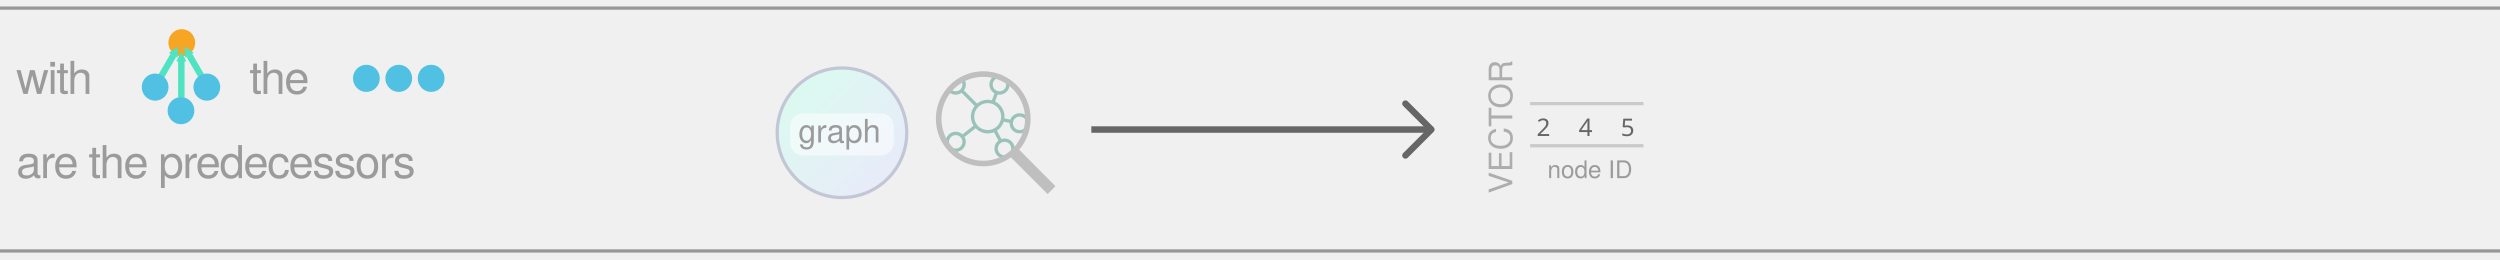
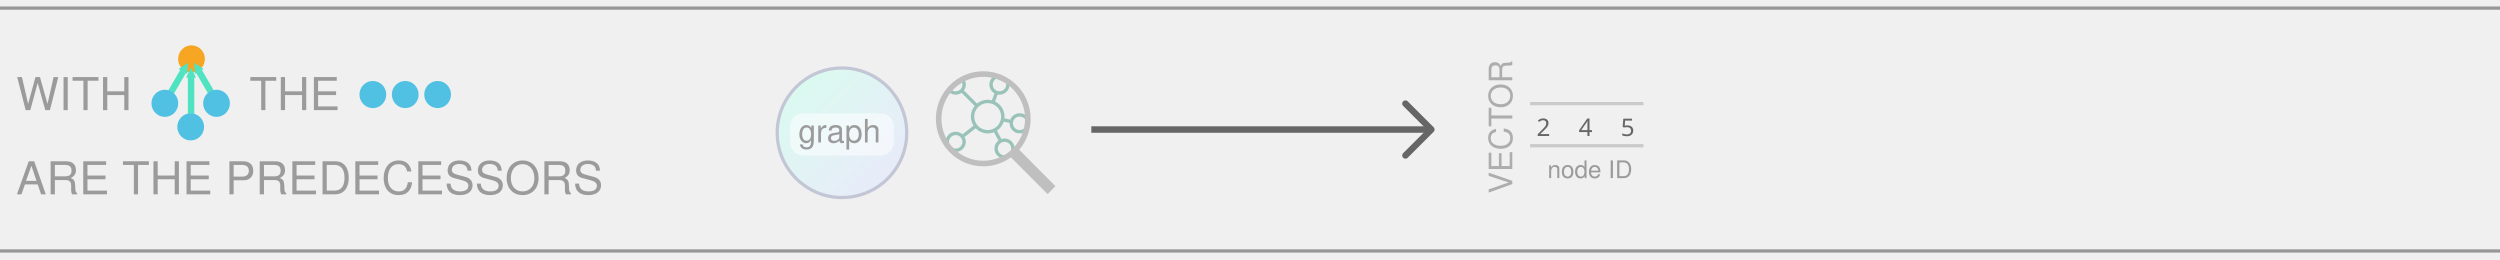
<svg xmlns="http://www.w3.org/2000/svg" xmlns:xlink="http://www.w3.org/1999/xlink" width="772px" height="80px" viewBox="0 0 772 80" version="1.1">
  <defs>
    <rect id="path-1" x="-6" y="2" width="784" height="76" />
    <mask id="mask-2" maskContentUnits="userSpaceOnUse" maskUnits="objectBoundingBox" x="0" y="0" width="784" height="76" fill="white">
      <use xlink:href="#path-1" />
    </mask>
    <linearGradient x1="14.999%" y1="13.838%" x2="87.396%" y2="88.282%" id="linearGradient-3">
      <stop stop-color="#DBFAF0" offset="0%" />
      <stop stop-color="#E8EBF9" offset="97.322%" />
      <stop stop-color="#E8EAF9" offset="100%" />
    </linearGradient>
  </defs>
  <g id="Graph-Functions---inspection" stroke="none" stroke-width="1" fill="none" fill-rule="evenodd">
    <use id="Rectangle" stroke="#979797" mask="url(#mask-2)" stroke-width="2" xlink:href="#path-1" />
    <g id="graph-object" transform="translate(240, 21)">
      <ellipse id="graph-shape" stroke="#C2C6D5" stroke-width="1" fill="url(#linearGradient-3)" fill-rule="evenodd" cx="20" cy="20" rx="20" ry="20" />
      <rect id="graph-text-box" fill-opacity="0.528" fill="#FFFFFF" fill-rule="evenodd" x="4" y="14" width="32" height="13" rx="4" />
      <text id="graph-text" font-family="Helvetica-Light, Helvetica" font-size="10" font-weight="300" fill="#9B9B9B">
        <tspan x="6.5" y="23">graph</tspan>
      </text>
    </g>
    <g id="invert_selection" transform="translate(337, 30)" stroke="#666666">
      <g id="Wireframe-Line-01">
        <g>
          <polyline id="arrowhead" stroke-width="2" stroke-linecap="round" stroke-linejoin="round" points="97 2 105 10 97 18" />
          <path d="M104,10 L0,10" id="Line" stroke-width="2" />
        </g>
      </g>
    </g>
    <g id="Group-2-Copy-6" transform="translate(289, 22)" fill-rule="nonzero">
      <g id="Mind-Map_bfbfbf" transform="translate(3, 1)" fill-opacity="0.435" fill="#288872">
        <path d="M3.522,2.427 C2.753,3.092 3.452,2.524 2.338,3.42 C1.61,3.977 2.589,3.114 0.507,4.82 C1.065,5.674 2.029,6.24 3.12,6.24 C3.793,6.24 4.413,6.02 4.924,5.655 L8.97,9.717 C8.236,10.614 7.8,11.755 7.8,13 C7.8,14.029 8.111,14.987 8.629,15.795 L5.216,18.492 C4.662,17.988 3.925,17.68 3.12,17.68 C1.403,17.68 0,19.083 0,20.8 C0,22.517 1.403,23.92 3.12,23.92 C4.837,23.92 6.24,22.517 6.24,20.8 C6.24,20.256 6.097,19.752 5.85,19.305 L9.279,16.608 C10.225,17.582 11.539,18.2 13,18.2 C13.691,18.2 14.346,18.072 14.95,17.826 L16.315,20.41 C15.569,20.981 15.08,21.873 15.08,22.88 C15.08,24.597 16.483,26 18.2,26 C19.917,26 21.32,24.597 21.32,22.88 C21.32,21.163 19.917,19.76 18.2,19.76 C17.86,19.76 17.532,19.821 17.225,19.922 L15.86,17.339 C16.842,16.69 17.591,15.719 17.956,14.576 L19.76,14.95 C19.758,14.992 19.76,15.037 19.76,15.08 C19.76,16.797 21.163,18.2 22.88,18.2 C24.597,18.2 26,16.797 26,15.08 C26,13.363 24.597,11.96 22.88,11.96 C21.562,11.96 20.427,12.781 19.971,13.943 L18.168,13.553 C18.186,13.373 18.2,13.185 18.2,13 C18.2,10.954 17,9.184 15.275,8.336 L16.071,6.191 C16.254,6.225 16.448,6.24 16.64,6.24 C18.357,6.24 19.76,4.837 19.76,3.12 C19.76,2.985 19.75,2.857 19.73,2.735 C18.899,1.915 18.147,0.827 16.883,0.088 C16.799,0.081 16.725,0 16.64,0 C14.923,0 13.52,1.403 13.52,3.12 C13.52,4.272 14.162,5.277 15.096,5.817 L14.3,7.979 C13.882,7.87 13.451,7.8 13,7.8 C11.754,7.8 10.614,8.236 9.717,8.97 L5.655,4.924 C6.02,4.413 6.24,3.793 6.24,3.12 C6.24,2.201 5.838,1.371 5.2,0.799 C4.126,1.699 4.256,1.906 3.522,2.427 Z M3.625,1.855 C4.004,1.855 2.447,2.769 4.157,1.314 C4.782,1.671 5.2,2.344 5.2,3.12 C5.2,4.275 4.275,5.2 3.12,5.2 C2.22,5.2 1.46,4.638 1.168,3.844 C2.481,2.779 1.545,3.916 1.545,3.661 C2.283,3.176 2.638,2.839 3.625,1.855 Z M16.64,1.04 C17.795,1.04 18.72,1.965 18.72,3.12 C18.72,4.275 17.795,5.2 16.64,5.2 C15.485,5.2 14.56,4.275 14.56,3.12 C14.56,1.965 15.485,1.04 16.64,1.04 Z M13,8.84 C15.305,8.84 17.16,10.698 17.16,13 C17.16,15.305 15.305,17.16 13,17.16 C10.696,17.16 8.84,15.305 8.84,13 C8.84,11.882 9.279,10.87 9.994,10.124 C10.037,10.092 10.076,10.053 10.107,10.01 C10.855,9.286 11.873,8.84 13,8.84 Z M22.88,13 C24.035,13 24.96,13.925 24.96,15.08 C24.96,16.235 24.035,17.16 22.88,17.16 C21.725,17.16 20.8,16.235 20.8,15.08 C20.8,13.925 21.725,13 22.88,13 Z M3.12,18.72 C4.275,18.72 5.2,19.645 5.2,20.8 C5.2,21.955 4.275,22.88 3.12,22.88 C1.965,22.88 1.04,21.955 1.04,20.8 C1.04,19.645 1.965,18.72 3.12,18.72 Z M18.2,20.8 C19.355,20.8 20.28,21.725 20.28,22.88 C20.28,24.035 19.355,24.96 18.2,24.96 C17.045,24.96 16.12,24.035 16.12,22.88 C16.12,22.091 16.551,21.413 17.192,21.06 C17.209,21.055 17.225,21.05 17.241,21.044 C17.248,21.04 17.251,21.031 17.258,21.027 C17.269,21.022 17.279,21.017 17.29,21.011 C17.565,20.878 17.873,20.8 18.2,20.8 Z" id="Shape" />
      </g>
      <g id="Search_bfbfbf" fill="#BFBFBF">
        <path d="M14.628,0 C6.559,0 0,6.584 0,14.682 C0,22.78 6.559,29.364 14.628,29.364 C17.82,29.364 20.772,28.331 23.179,26.584 L34.499,37.919 L36.919,35.49 L25.733,24.236 C27.931,21.667 29.256,18.327 29.256,14.682 C29.256,6.584 22.696,0 14.628,0 Z M14.628,1.727 C21.766,1.727 27.535,7.517 27.535,14.682 C27.535,21.847 21.766,27.636 14.628,27.636 C7.489,27.636 1.721,21.847 1.721,14.682 C1.721,7.517 7.489,1.727 14.628,1.727 Z" id="Shape" />
      </g>
    </g>
-     <ellipse id="left_node-copy" fill="#50C1E3" transform="translate(113.1365, 24.19394) scale(-1, -1) translate(-113.1365, -24.19394) " cx="113.136" cy="24.194" rx="4.136" ry="4.194" />
-     <ellipse id="left_node-copy-2" fill="#50C1E3" transform="translate(123.1365, 24.19394) scale(-1, -1) translate(-123.1365, -24.19394) " cx="123.136" cy="24.194" rx="4.136" ry="4.194" />
-     <ellipse id="left_node-copy-3" fill="#50C1E3" transform="translate(133.1365, 24.19394) scale(-1, -1) translate(-133.1365, -24.19394) " cx="133.136" cy="24.194" rx="4.136" ry="4.194" />
-     <text id="are-the-predecessors" font-family="HelveticaNeue, Helvetica Neue" font-size="14" font-weight="normal" letter-spacing="-0.417" fill="#9B9B9B">
-       <tspan x="5" y="55">are the predecessors</tspan>
+     <ellipse id="left_node-copy" fill="#50C1E3" transform="translate(115.1365, 29.19394) scale(-1, -1) translate(-115.1365, -29.19394) " cx="115.136" cy="29.194" rx="4.136" ry="4.194" />
+     <ellipse id="left_node-copy-2" fill="#50C1E3" transform="translate(125.1365, 29.19394) scale(-1, -1) translate(-125.1365, -29.19394) " cx="125.136" cy="29.194" rx="4.136" ry="4.194" />
+     <ellipse id="left_node-copy-3" fill="#50C1E3" transform="translate(135.1365, 29.19394) scale(-1, -1) translate(-135.1365, -29.19394) " cx="135.136" cy="29.194" rx="4.136" ry="4.194" />
+     <text id="ARE-THE-PREDECESSORS" font-family="HelveticaNeue, Helvetica Neue" font-size="14" font-weight="normal" fill="#9B9B9B">
+       <tspan x="5" y="60">ARE THE PREDECESSORS</tspan>
    </text>
-     <text id="with" font-family="HelveticaNeue, Helvetica Neue" font-size="14" font-weight="normal" letter-spacing="-0.417" fill="#9B9B9B">
-       <tspan x="5" y="29">with</tspan>
+     <text id="WITH" font-family="HelveticaNeue, Helvetica Neue" font-size="14" font-weight="normal" fill="#9B9B9B">
+       <tspan x="5" y="34">WITH</tspan>
    </text>
-     <text id="the" font-family="HelveticaNeue, Helvetica Neue" font-size="14" font-weight="normal" letter-spacing="-0.417" fill="#9B9B9B">
-       <tspan x="77" y="29">the</tspan>
+     <text id="THE" font-family="HelveticaNeue, Helvetica Neue" font-size="14" font-weight="normal" fill="#9B9B9B">
+       <tspan x="77" y="34">THE</tspan>
    </text>
-     <path d="M53.064,23.165 L50,17.89" id="Line-Copy-27" stroke="#50E3C2" stroke-width="2" stroke-linecap="square" transform="translate(51.5318, 20.52793) scale(-1, 1) translate(-51.5318, -20.52793) " />
-     <path d="M56,29.165 L56,18.995" id="Line-Copy-17" stroke="#50E3C2" stroke-width="2" stroke-linecap="square" transform="translate(56, 24.08037) scale(-1, 1) translate(-56, -24.08037) " />
-     <path d="M62,23.165 L58.936,17.89" id="Line-Copy-15" stroke="#50E3C2" stroke-width="2" stroke-linecap="square" />
-     <ellipse id="right_node" fill="#50C1E3" transform="translate(63.86354, 26.9014) scale(-1, -1) translate(-63.86354, -26.9014) " cx="63.864" cy="26.901" rx="4.136" ry="4.194" />
-     <ellipse id="center_node" fill="#50C1E3" transform="translate(55.88552, 34.17412) scale(-1, -1) translate(-55.88552, -34.17412) " cx="55.886" cy="34.174" rx="4.136" ry="4.194" />
-     <ellipse id="left_node" fill="#50C1E3" transform="translate(47.9075, 26.9014) scale(-1, -1) translate(-47.9075, -26.9014) " cx="47.907" cy="26.901" rx="4.136" ry="4.194" />
-     <ellipse id="top_node" fill="#F6A623" transform="translate(56.13646, 13.19394) scale(-1, -1) translate(-56.13646, -13.19394) " cx="56.136" cy="13.194" rx="4.136" ry="4.194" />
-     <polygon id="Triangle-67-Copy" stroke="#50E3C2" stroke-linecap="square" fill="#50E3C2" transform="translate(54.10067, 16.00068) rotate(30) translate(-54.10067, -16.00068) " points="54.101 15.265 53.365 16.737 54.837 16.737" />
-     <polygon id="Triangle-67-Copy-2" stroke="#50E3C2" stroke-linecap="square" fill="#50E3C2" transform="translate(57.90553, 16.00553) scale(-1, 1) rotate(30) translate(-57.90553, -16.00553) " points="57.906 15.269 57.169 16.742 58.642 16.742" />
-     <polygon id="Triangle-67-Copy-3" stroke="#50E3C2" stroke-linecap="square" fill="#50E3C2" transform="translate(55.9861, 17.7361) scale(-1, 1) translate(-55.9861, -17.7361) " points="55.986 17 55.25 18.472 56.722 18.472" />
+     <path d="M56.064,28.165 L53,22.89" id="Line-Copy-27" stroke="#50E3C2" stroke-width="2" stroke-linecap="square" transform="translate(54.5318, 25.52793) scale(-1, 1) translate(-54.5318, -25.52793) " />
+     <path d="M59,34.165 L59,23.995" id="Line-Copy-17" stroke="#50E3C2" stroke-width="2" stroke-linecap="square" transform="translate(59, 29.08037) scale(-1, 1) translate(-59, -29.08037) " />
+     <path d="M65,28.165 L61.936,22.89" id="Line-Copy-15" stroke="#50E3C2" stroke-width="2" stroke-linecap="square" />
+     <ellipse id="right_node" fill="#50C1E3" transform="translate(66.86354, 31.9014) scale(-1, -1) translate(-66.86354, -31.9014) " cx="66.864" cy="31.901" rx="4.136" ry="4.194" />
+     <ellipse id="center_node" fill="#50C1E3" transform="translate(58.88552, 39.17412) scale(-1, -1) translate(-58.88552, -39.17412) " cx="58.886" cy="39.174" rx="4.136" ry="4.194" />
+     <ellipse id="left_node" fill="#50C1E3" transform="translate(50.9075, 31.9014) scale(-1, -1) translate(-50.9075, -31.9014) " cx="50.907" cy="31.901" rx="4.136" ry="4.194" />
+     <ellipse id="top_node" fill="#F6A623" transform="translate(59.13646, 18.19394) scale(-1, -1) translate(-59.13646, -18.19394) " cx="59.136" cy="18.194" rx="4.136" ry="4.194" />
+     <polygon id="Triangle-67-Copy" stroke="#50E3C2" stroke-linecap="square" fill="#50E3C2" transform="translate(57.10067, 21.00068) rotate(30) translate(-57.10067, -21.00068) " points="57.101 20.265 56.365 21.737 57.837 21.737" />
+     <polygon id="Triangle-67-Copy-2" stroke="#50E3C2" stroke-linecap="square" fill="#50E3C2" transform="translate(60.90553, 21.00553) scale(-1, 1) rotate(30) translate(-60.90553, -21.00553) " points="60.906 20.269 60.169 21.742 61.642 21.742" />
+     <polygon id="Triangle-67-Copy-3" stroke="#50E3C2" stroke-linecap="square" fill="#50E3C2" transform="translate(58.9861, 22.7361) scale(-1, 1) translate(-58.9861, -22.7361) " points="58.986 22 58.25 23.472 59.722 23.472" />
    <g id="Group-5" transform="translate(457, 20)">
      <text id="ID-Copy-7" font-family="HelveticaNeue-Light, Helvetica Neue" font-size="7.5" font-weight="300" fill="#9B9B9B">
        <tspan x="20.859" y="35">node ID</tspan>
      </text>
      <g id="Group-5-Copy-2" transform="translate(14, 15)" font-size="7.5" font-family="Menlo-Regular, Menlo" fill="#666666" font-weight="normal">
        <text id="ID-Copy-2">
          <tspan x="3.481" y="7">2</tspan>
        </text>
        <text id="ID-Copy-4">
          <tspan x="16.481" y="7">4</tspan>
        </text>
        <text id="ID-Copy-5">
          <tspan x="29.481" y="7">5</tspan>
        </text>
      </g>
      <text id="VECTOR-Copy-2" transform="translate(6, 20.5) rotate(-90) translate(-6, -20.5) " font-family="HelveticaNeue-Light, Helvetica Neue" font-size="10" font-weight="300" fill="#ADADAD">
        <tspan x="-13.27" y="24.5">VECTOR</tspan>
      </text>
      <path d="M50,12 L16,12" id="Line-Copy-2" stroke="#CACACA" stroke-linecap="square" />
      <path d="M50,25 L16,25" id="Line-Copy-12" stroke="#CACACA" stroke-linecap="square" />
    </g>
  </g>
</svg>
